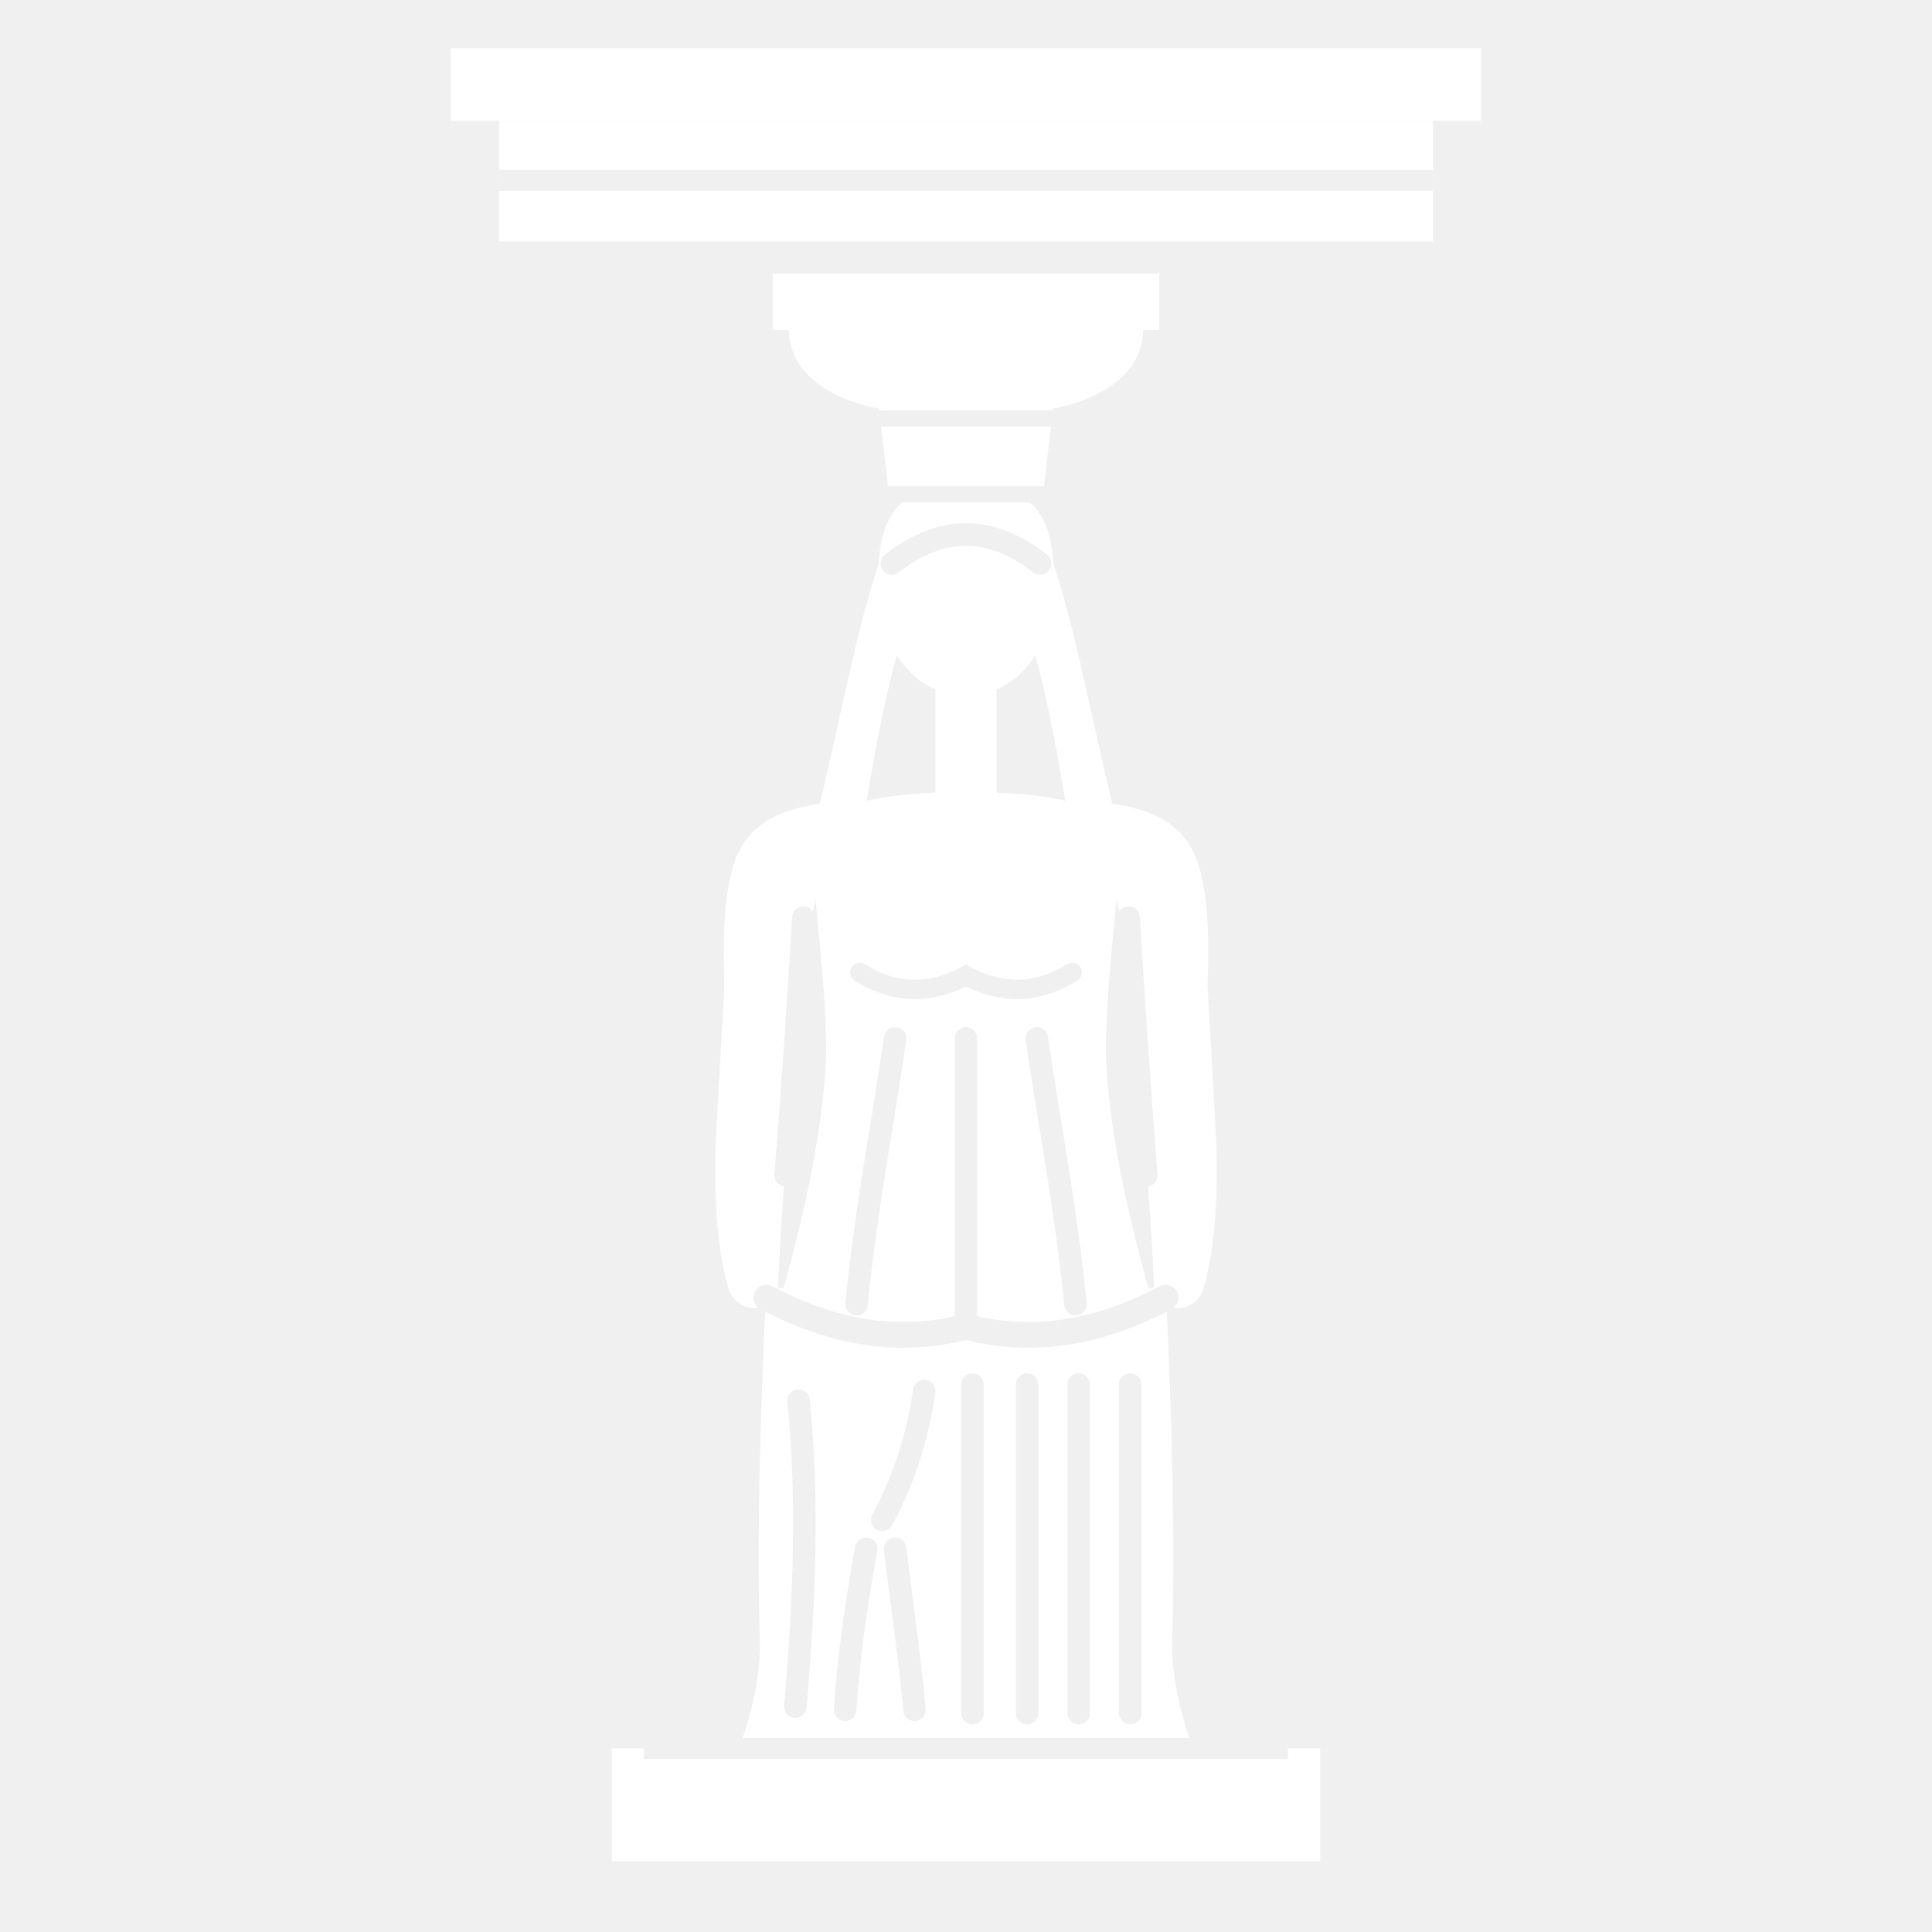
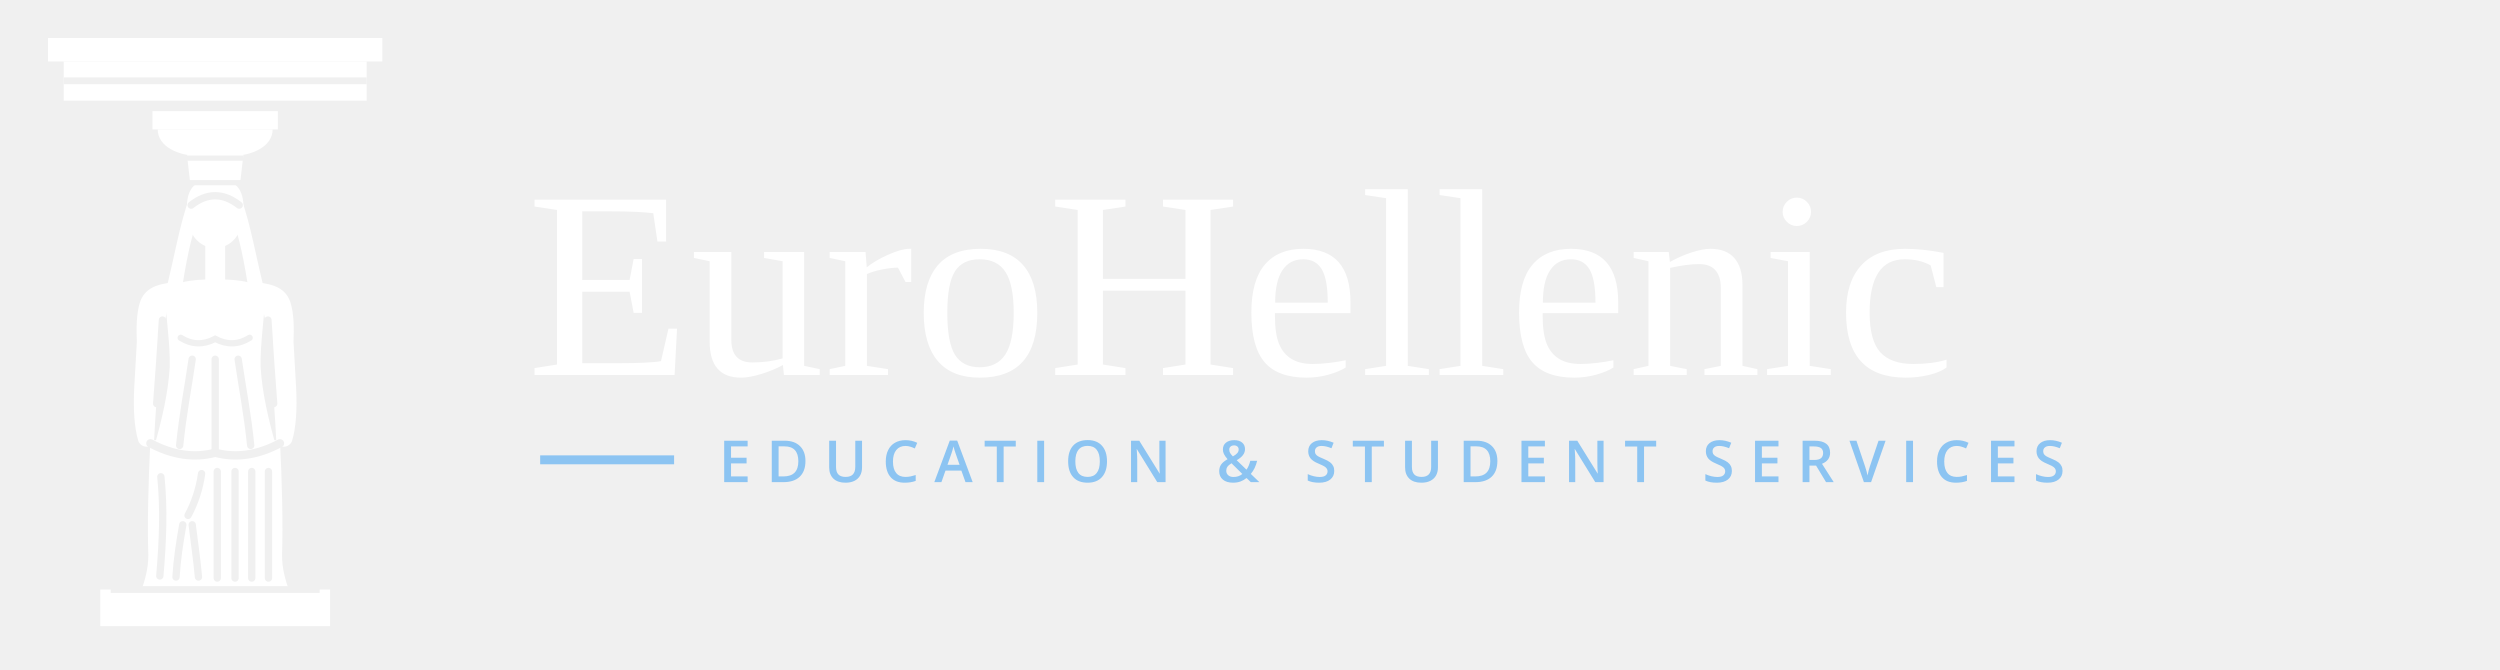
- <svg xmlns="http://www.w3.org/2000/svg" viewBox="0 0 120 120" role="img" aria-label="EuroHellenic">
-   <defs>
-     <mask id="cary-cut" maskUnits="userSpaceOnUse" x="0" y="0" width="120" height="120">
-       <rect width="120" height="120" fill="#fff" />
-       <g fill="none" stroke="#000" stroke-linecap="round" stroke-width="1.4">
-         <path d="M31 11.2 H89" stroke-linecap="butt" stroke-width="1.3" />
-         <path d="M54.6 26 H65.4" stroke-linecap="butt" stroke-width="1" />
-         <path d="M55.4 35 Q60 31.4 64.6 35" />
-         <path d="M55 30.7 H65" stroke-linecap="butt" stroke-width="1" />
-         <path d="M49.9 57 C49.6 62 49.2 68 48.8 73" />
-         <path d="M70.1 57 C70.4 62 70.8 68 71.2 73" />
-         <path d="M53.4 60.4 Q56.6 62.4 60 60.6 Q63.4 62.4 66.6 60.4" stroke-width="1.2" />
-         <path d="M55.6 64.5 C54.8 70 53.8 75 53.2 81" />
-         <path d="M60 64.5 V82" />
-         <path d="M64.4 64.5 C65.2 70 66.2 75 66.8 81" />
-         <path d="M47.6 80.6 Q54 84 60 82.4 Q66 84 72.4 80.6" stroke-width="1.6" />
-         <path d="M49.6 87 C50.2 93 50 99 49.4 106" />
-         <path d="M57.4 86.4 C57 89.4 56 92.2 54.8 94.4" />
-         <path d="M53.8 96.2 C53.2 99.6 52.7 102.8 52.5 106.2" />
-         <path d="M55.6 96.2 C56 99.6 56.5 102.8 56.8 106.2" />
-         <path d="M60.4 86 V106.4" />
-         <path d="M63.8 86 V106.4 M67 86 V106.4 M70.2 86 V106.4" />
-         <path d="M40 108.6 H80" stroke-linecap="butt" stroke-width="1.3" />
-       </g>
-     </mask>
-   </defs>
-   <g fill="#ffffff" mask="url(#cary-cut)">
-     <rect x="28" y="3" width="64" height="4.5" />
-     <rect x="31" y="7.5" width="58" height="7.5" />
-     <rect x="48" y="17" width="24" height="3.5" />
-     <path d="M49 20.5 H71 C71 23.8 67 25.6 63 25.6 H57 C53 25.6 49 23.8 49 20.5 Z" />
-     <path d="M54.6 25.4 H65.4 L64.8 30.6 H55.2 Z" />
-     <path d="M60 30 C65.2 30 65.6 33.4 65.4 37 C65.2 40.6 63 43.2 60 43.2 C57 43.2 54.8 40.6 54.6 37 C54.4 33.4 54.8 30 60 30 Z" />
-     <path d="M55 33.8 C53.2 38.6 52.2 45 50.4 52 L53.4 52.4 C54.4 46 55.4 40.8 56.8 37.4 Z" />
-     <path d="M65 33.8 C66.8 38.6 67.8 45 69.6 52 L66.6 52.4 C65.6 46 64.6 40.8 63.2 37.4 Z" />
-     <rect x="58.1" y="41" width="3.8" height="9" />
-     <path d="M52 49.8 C48.4 50.1 46.4 51.2 45.6 53.6 C44.9 55.8 44.9 58.6 45 61.2 L44.5 70 C44.3 74 44.5 77.6 45.3 80.2 C45.9 81.6 47.9 81.6 48.3 80.2 C48.5 76 48.8 72 49.1 68 L49.8 61 C50.2 57 51 54 52.4 51 Z" />
-     <path d="M68 49.8 C71.6 50.1 73.6 51.2 74.4 53.6 C75.1 55.8 75.1 58.6 75 61.2 L75.5 70 C75.7 74 75.5 77.6 74.7 80.2 C74.1 81.6 72.1 81.6 71.7 80.2 C71.5 76 71.2 72 70.9 68 L70.2 61 C69.8 57 69 54 67.6 51 Z" />
-     <path d="M60 49.2 C55 49.2 51.4 49.8 50.4 52 C50.6 57 51.4 61.4 51.3 66 C51 71 49.8 76 48.4 81 Q54 84.4 60 82.8 Q66 84.4 71.6 81 C70.2 76 69 71 68.7 66 C68.6 61.4 69.4 57 69.6 52 C68.6 49.8 65 49.2 60 49.2 Z" />
-     <path d="M47.6 80 C47.2 88 47 96 47.2 102 C47.2 104.6 46.6 106.6 45.8 109 H74.2 C73.4 106.6 72.8 104.6 72.8 102 C73 96 72.8 88 72.4 80 Z" />
-     <rect x="38" y="108.6" width="44" height="7" />
+ <svg xmlns="http://www.w3.org/2000/svg" viewBox="0 0 560 150" role="img" aria-label="EuroHellenic — Caryatid concept">
+   <g transform="translate(-22 5) scale(1.17)">
+     <defs>
+       <mask id="rv-cary-cut" maskUnits="userSpaceOnUse" x="0" y="0" width="120" height="120">
+         <rect width="120" height="120" fill="#fff" />
+         <g fill="none" stroke="#000" stroke-linecap="round" stroke-width="1.4">
+           <path d="M31 11.2 H89" stroke-linecap="butt" stroke-width="1.3" />
+           <path d="M54.6 26 H65.4" stroke-linecap="butt" stroke-width="1" />
+           <path d="M55.4 35 Q60 31.4 64.6 35" />
+           <path d="M55 30.7 H65" stroke-linecap="butt" stroke-width="1" />
+           <path d="M49.9 57 C49.6 62 49.2 68 48.8 73" />
+           <path d="M70.1 57 C70.4 62 70.8 68 71.2 73" />
+           <path d="M53.4 60.4 Q56.6 62.4 60 60.6 Q63.4 62.4 66.6 60.4" stroke-width="1.2" />
+           <path d="M55.6 64.5 C54.8 70 53.8 75 53.2 81" />
+           <path d="M60 64.5 V82" />
+           <path d="M64.4 64.5 C65.2 70 66.2 75 66.8 81" />
+           <path d="M47.6 80.6 Q54 84 60 82.4 Q66 84 72.4 80.6" stroke-width="1.6" />
+           <path d="M49.6 87 C50.2 93 50 99 49.4 106" />
+           <path d="M57.4 86.4 C57 89.4 56 92.2 54.8 94.4" />
+           <path d="M53.8 96.2 C53.2 99.6 52.7 102.8 52.5 106.2" />
+           <path d="M55.6 96.2 C56 99.6 56.5 102.8 56.8 106.2" />
+           <path d="M60.4 86 V106.4" />
+           <path d="M63.8 86 V106.4 M67 86 V106.4 M70.2 86 V106.4" />
+           <path d="M40 108.6 H80" stroke-linecap="butt" stroke-width="1.3" />
+         </g>
+       </mask>
+     </defs>
+     <g fill="#ffffff" mask="url(#rv-cary-cut)">
+       <rect x="28" y="3" width="64" height="4.5" />
+       <rect x="31" y="7.5" width="58" height="7.5" />
+       <rect x="48" y="17" width="24" height="3.5" />
+       <path d="M49 20.5 H71 C71 23.8 67 25.6 63 25.6 H57 C53 25.6 49 23.8 49 20.5 Z" />
+       <path d="M54.6 25.4 H65.4 L64.8 30.6 H55.2 Z" />
+       <path d="M60 30 C65.2 30 65.6 33.4 65.4 37 C65.2 40.6 63 43.2 60 43.2 C57 43.2 54.8 40.6 54.6 37 C54.4 33.4 54.8 30 60 30 Z" />
+       <path d="M55 33.8 C53.2 38.6 52.2 45 50.4 52 L53.4 52.4 C54.4 46 55.4 40.8 56.8 37.4 Z" />
+       <path d="M65 33.8 C66.8 38.6 67.8 45 69.6 52 L66.6 52.4 C65.6 46 64.6 40.8 63.2 37.4 Z" />
+       <rect x="58.1" y="41" width="3.8" height="9" />
+       <path d="M52 49.8 C48.4 50.1 46.4 51.2 45.6 53.6 C44.9 55.8 44.9 58.6 45 61.2 L44.5 70 C44.3 74 44.5 77.6 45.3 80.2 C45.9 81.6 47.9 81.6 48.3 80.2 C48.5 76 48.8 72 49.1 68 L49.8 61 C50.2 57 51 54 52.4 51 Z" />
+       <path d="M68 49.8 C71.6 50.1 73.6 51.2 74.4 53.6 C75.1 55.8 75.1 58.6 75 61.2 L75.5 70 C75.7 74 75.5 77.6 74.7 80.2 C74.1 81.6 72.1 81.6 71.7 80.2 C71.5 76 71.2 72 70.9 68 L70.2 61 C69.8 57 69 54 67.6 51 Z" />
+       <path d="M60 49.2 C55 49.2 51.4 49.8 50.4 52 C50.6 57 51.4 61.4 51.3 66 C51 71 49.8 76 48.4 81 Q54 84.4 60 82.8 Q66 84.4 71.6 81 C70.2 76 69 71 68.7 66 C68.6 61.4 69.4 57 69.6 52 C68.6 49.8 65 49.2 60 49.2 Z" />
+       <path d="M47.6 80 C47.2 88 47 96 47.2 102 C47.2 104.6 46.6 106.6 45.8 109 H74.2 C73.4 106.6 72.8 104.6 72.8 102 C73 96 72.8 88 72.4 80 Z" />
+       <rect x="38" y="108.6" width="44" height="7" />
+     </g>
  </g>
+   <text x="118" y="84" font-family="'Playfair Display', Georgia, 'Times New Roman', serif" font-size="60" fill="#ffffff">EuroHellenic</text>
+   <line x1="121" y1="103" x2="151" y2="103" stroke="#8cc4f2" stroke-width="2" />
+   <text x="161" y="108" font-family="'Open Sans', 'Segoe UI', Arial, sans-serif" font-size="13" font-weight="600" letter-spacing="3.4" fill="#8cc4f2">EDUCATION &amp; STUDENT SERVICES</text>
</svg>
